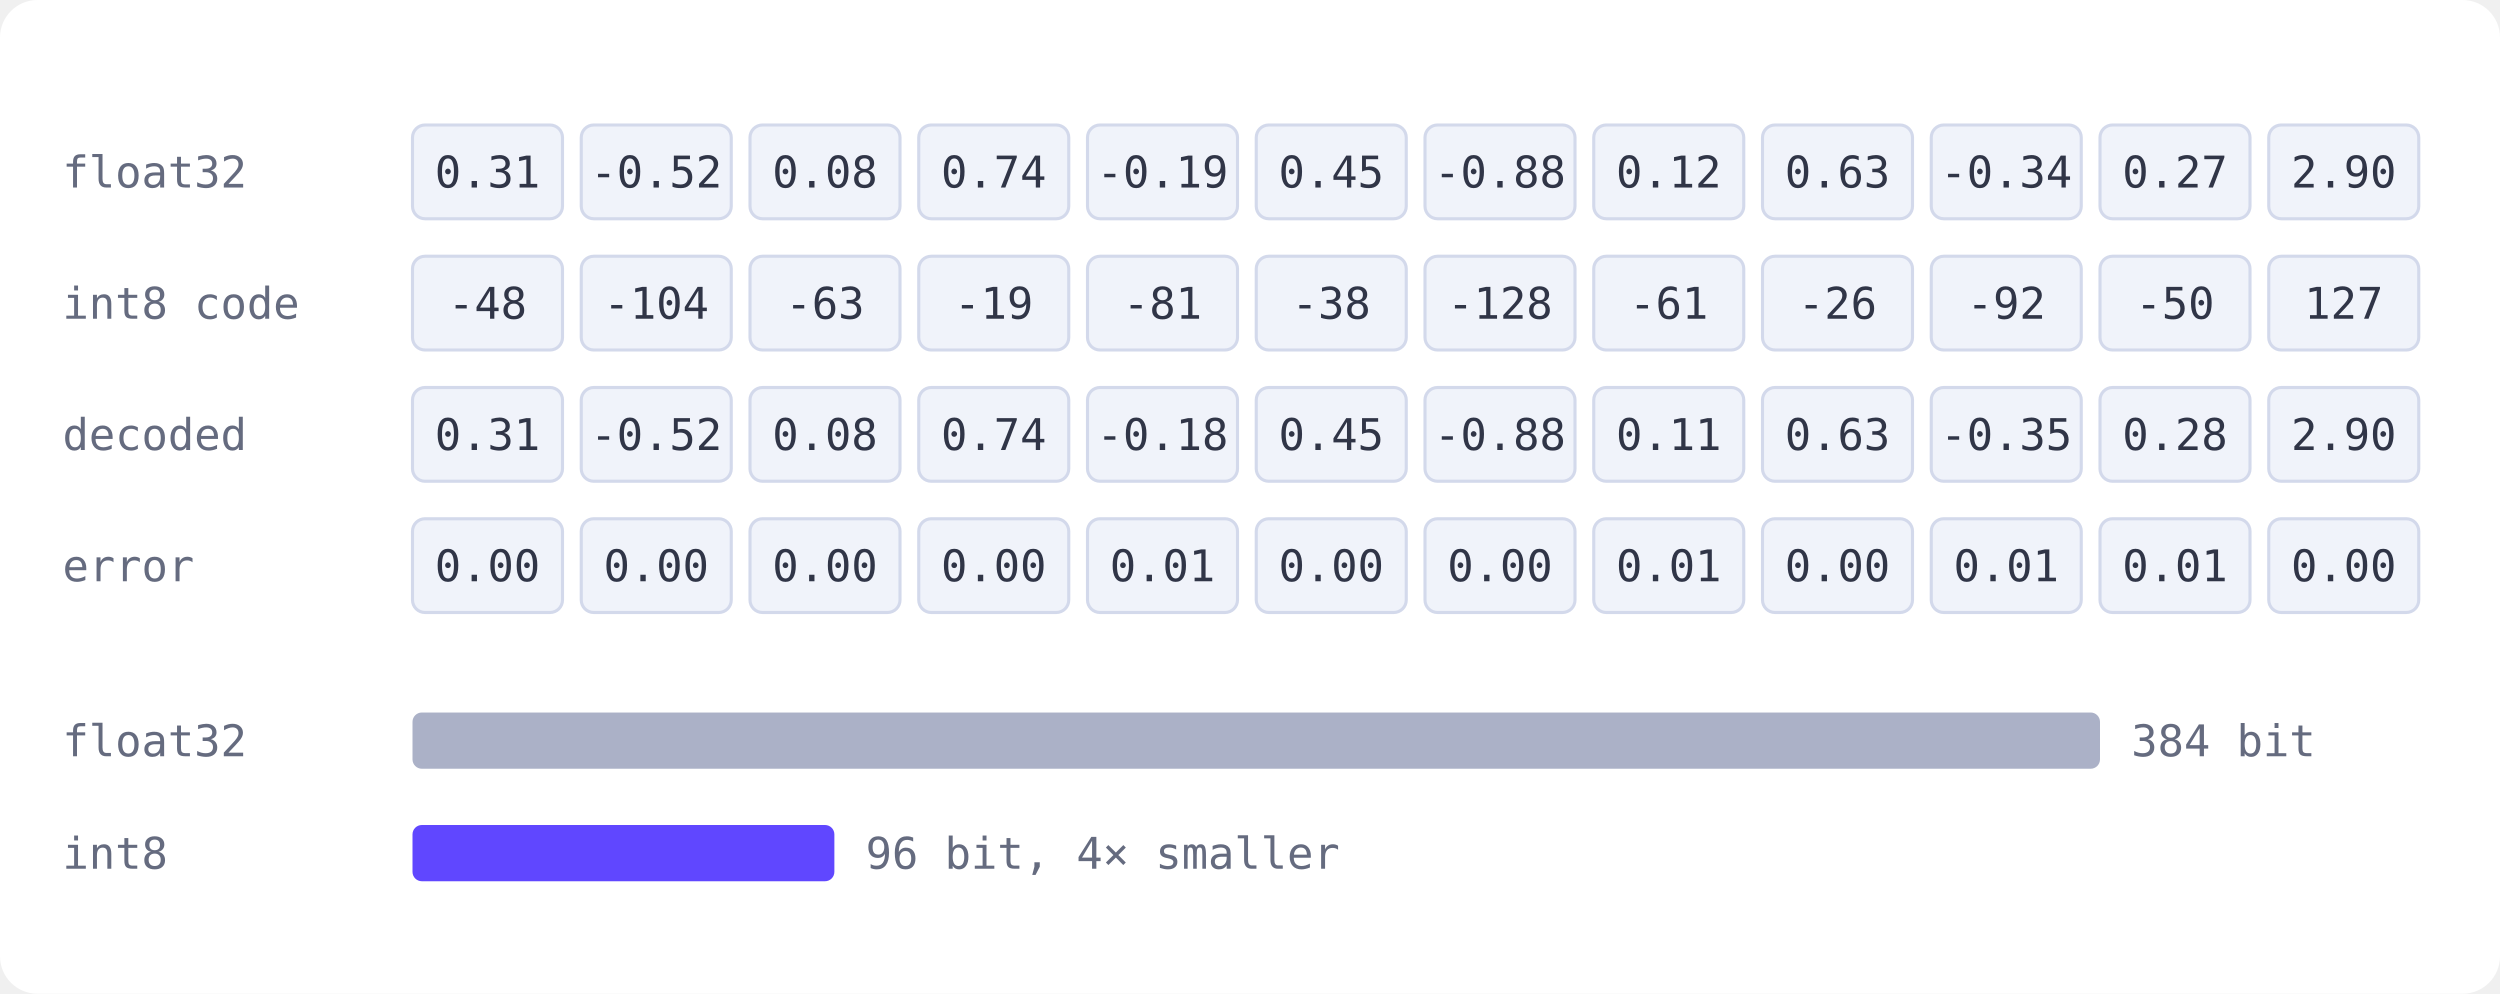
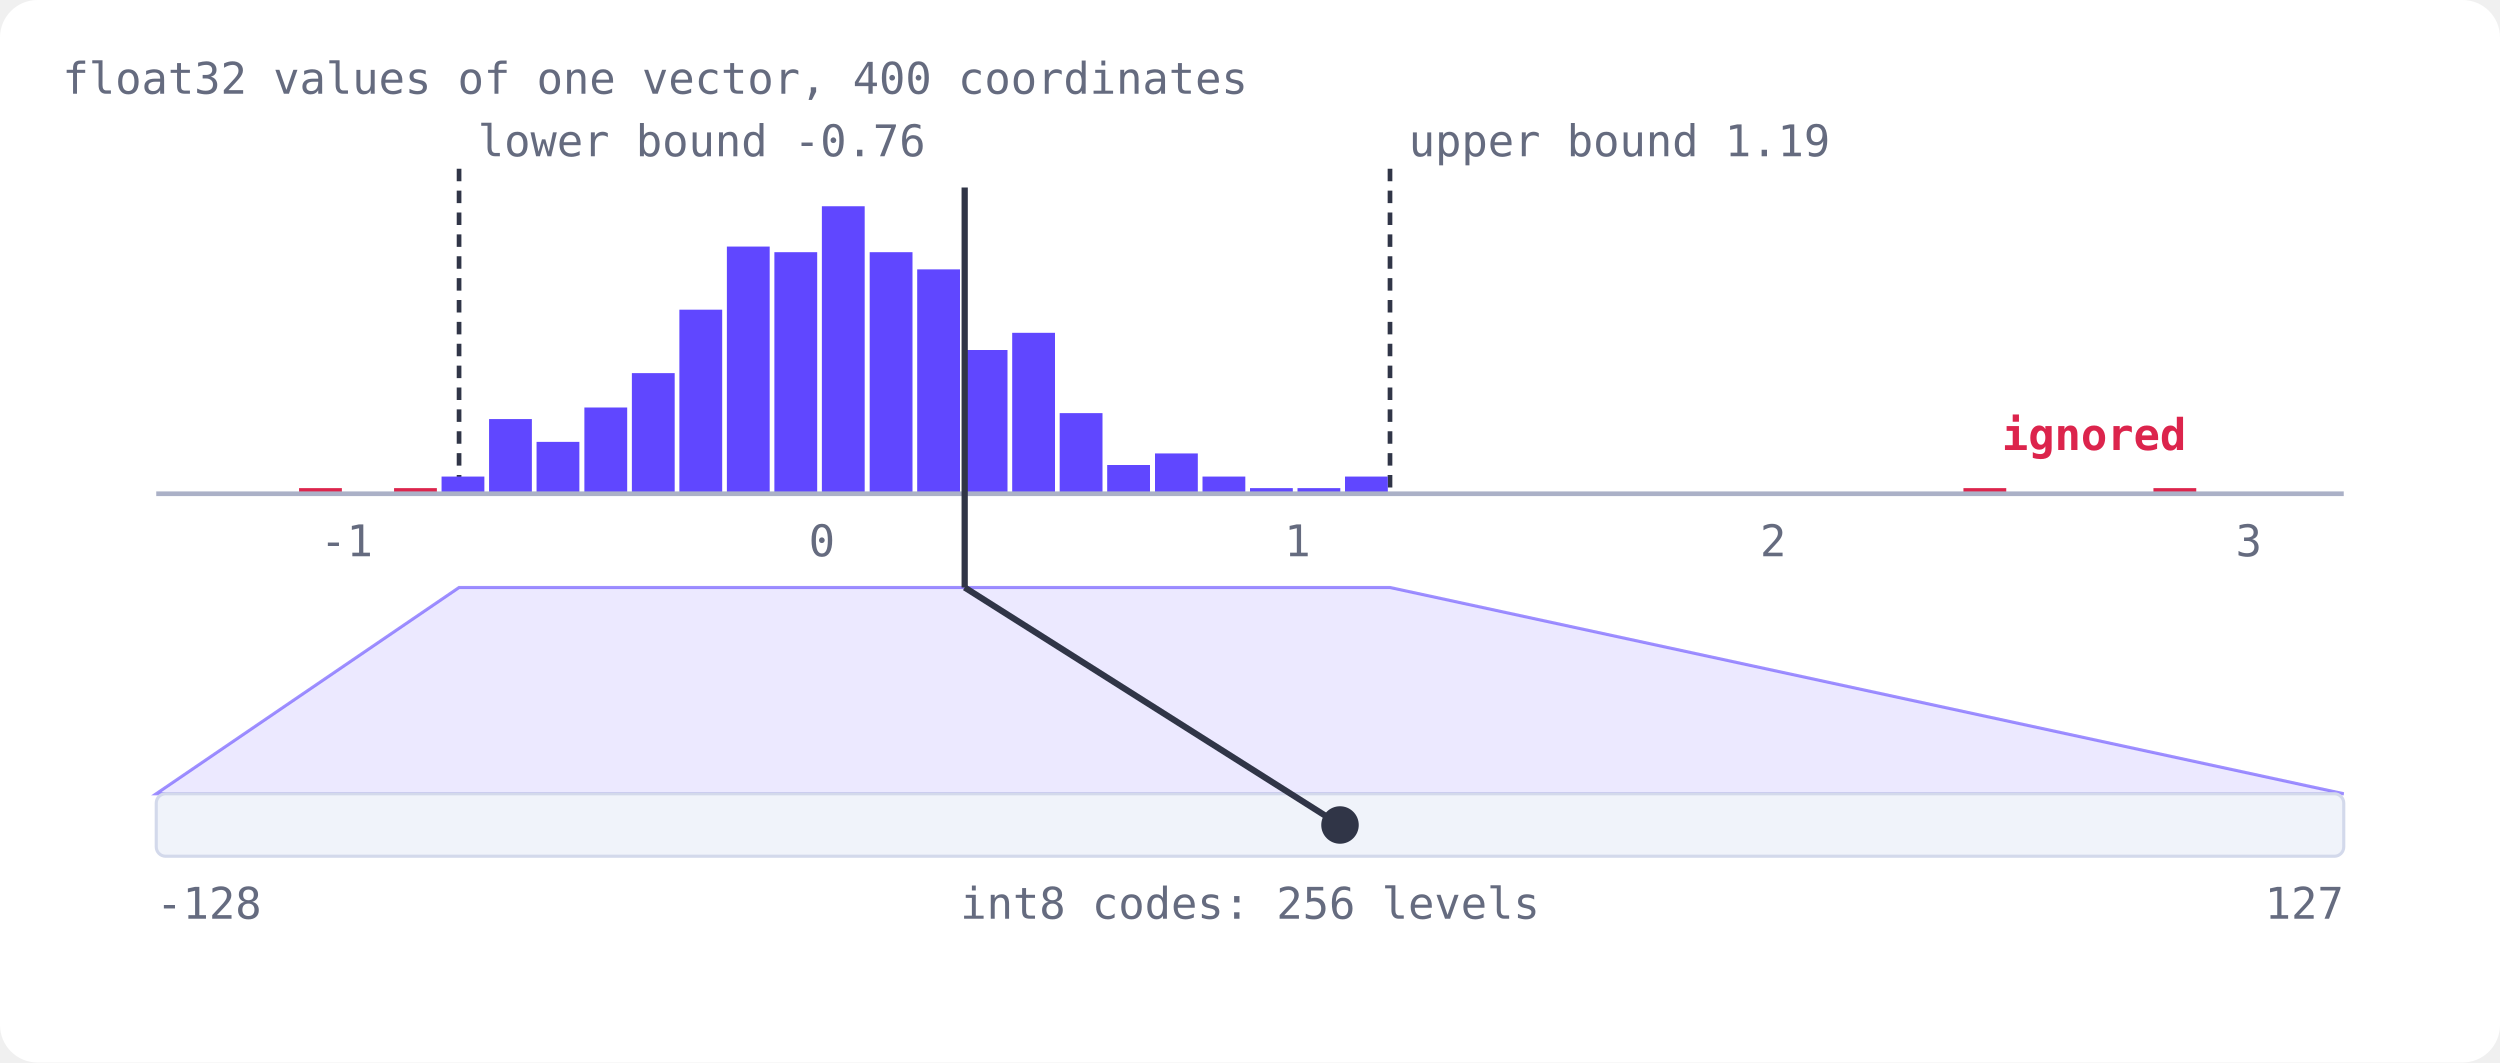
- <svg xmlns="http://www.w3.org/2000/svg" viewBox="-20 -16 800 318" width="800" height="318" role="img" aria-labelledby="t d">
+ <svg xmlns="http://www.w3.org/2000/svg" viewBox="-20 -16 800 340" width="800" height="340" role="img" aria-labelledby="t d">
  <style>
    
    .qscalar { display: block; text-align: left; }
    .qscalar .qi-fig { gap: 16px; }
+     .qscalar .qi-controls { justify-content: space-between; }
+     .qscalar .qi-status--3 { min-height: calc(3 * 1.45em); }
+     .qscalar .qscalar__val { display: inline-flex; align-items: center; gap: 8px; font-family: 'Geist Mono', ui-monospace, Menlo, monospace; font-size: 12px; color: #656b7f; }
+     .qscalar .qscalar__val input { width: 160px; margin: 0; accent-color: #303547; cursor: pointer; }
+     .qscalar .qscalar__val input:focus-visible { outline: 2px solid #303547; outline-offset: 3px; }
+     .qscalar .qscalar__val output { min-width: 3.2em; color: #303547; font-size: 14px; font-weight: 600; font-variant-numeric: tabular-nums; }
    .qscalar .qscalar-h { fill: #656b7f; font-family: 'Geist Mono', ui-monospace, Menlo, monospace; font-size: 14px; }
-     .qscalar .qscalar-num { fill: #303547; font-family: 'Geist Mono', ui-monospace, Menlo, monospace; font-size: 14px; font-variant-numeric: tabular-nums; }
-     .qscalar .qscalar-num.is-over { fill: #dc244c; font-weight: 600; }
-     .qscalar .qscalar-cell { fill: #f0f3fa; stroke: #d3d9eb; stroke-width: 1; }
-     .qscalar .qscalar-cell.is-hot { stroke: #dc244c; stroke-width: 2; }
-     .qscalar .qscalar-bar { fill: #6047ff; }
-     .qscalar .qscalar-bar.is-full { fill: #abb1c7; }
+     .qscalar .qscalar-bin.is-in { fill: #6047ff; }
+     .qscalar .qscalar-bin.is-out { fill: #dc244c; }
+     .qscalar .qscalar-bound { stroke: #303547; stroke-width: 1.5; stroke-dasharray: 4 3; }
+     .qscalar .qscalar-funnel { fill: #6047ff; fill-opacity: 0.12; stroke: #6047ff; stroke-width: 1; stroke-opacity: 0.6; }
+     .qscalar .qscalar-int8 { fill: #f0f3fa; stroke: #d3d9eb; stroke-width: 1; }
+     .qscalar .qscalar-mark { stroke: #303547; stroke-width: 2; }
+     .qscalar .qscalar-mark.is-over { stroke: #dc244c; }
+     .qscalar .qscalar-dot { fill: #303547; }
+     .qscalar .qscalar-dot.is-over { fill: #dc244c; }
+     .qscalar .qscalar-ign { fill: #dc244c; font-family: 'Geist Mono', ui-monospace, Menlo, monospace; font-size: 14px; font-weight: 600; }
    
    .qi-axis { stroke: #abb1c7; stroke-width: 1.5; }
  </style>
-   <rect x="-20" y="-16" width="800" height="318" fill="#FFFFFF" rx="12" />
+   <rect x="-20" y="-16" width="800" height="340" fill="#FFFFFF" rx="12" />
  <g class="qscalar">
-     <text class="qscalar-h" x="0" y="44">float32</text>
-     <rect class="qscalar-cell" x="112" y="24" width="48" height="30" rx="4" />
-     <text class="qscalar-num" x="136" y="44" text-anchor="middle">0.31</text>
-     <rect class="qscalar-cell" x="166" y="24" width="48" height="30" rx="4" />
-     <text class="qscalar-num" x="190" y="44" text-anchor="middle">-0.52</text>
-     <rect class="qscalar-cell" x="220" y="24" width="48" height="30" rx="4" />
-     <text class="qscalar-num" x="244" y="44" text-anchor="middle">0.08</text>
-     <rect class="qscalar-cell" x="274" y="24" width="48" height="30" rx="4" />
-     <text class="qscalar-num" x="298" y="44" text-anchor="middle">0.74</text>
-     <rect class="qscalar-cell" x="328" y="24" width="48" height="30" rx="4" />
-     <text class="qscalar-num" x="352" y="44" text-anchor="middle">-0.19</text>
-     <rect class="qscalar-cell" x="382" y="24" width="48" height="30" rx="4" />
-     <text class="qscalar-num" x="406" y="44" text-anchor="middle">0.45</text>
-     <rect class="qscalar-cell" x="436" y="24" width="48" height="30" rx="4" />
-     <text class="qscalar-num" x="460" y="44" text-anchor="middle">-0.88</text>
-     <rect class="qscalar-cell" x="490" y="24" width="48" height="30" rx="4" />
-     <text class="qscalar-num" x="514" y="44" text-anchor="middle">0.12</text>
-     <rect class="qscalar-cell" x="544" y="24" width="48" height="30" rx="4" />
-     <text class="qscalar-num" x="568" y="44" text-anchor="middle">0.63</text>
-     <rect class="qscalar-cell" x="598" y="24" width="48" height="30" rx="4" />
-     <text class="qscalar-num" x="622" y="44" text-anchor="middle">-0.34</text>
-     <rect class="qscalar-cell" x="652" y="24" width="48" height="30" rx="4" />
-     <text class="qscalar-num" x="676" y="44" text-anchor="middle">0.27</text>
-     <rect class="qscalar-cell" x="706" y="24" width="48" height="30" rx="4" />
-     <text class="qscalar-num" x="730" y="44" text-anchor="middle">2.90</text>
-     <text class="qscalar-h" x="0" y="86">int8 code</text>
-     <rect class="qscalar-cell" x="112" y="66" width="48" height="30" rx="4" />
-     <text class="qscalar-num" x="136" y="86" text-anchor="middle">-48</text>
-     <rect class="qscalar-cell" x="166" y="66" width="48" height="30" rx="4" />
-     <text class="qscalar-num" x="190" y="86" text-anchor="middle">-104</text>
-     <rect class="qscalar-cell" x="220" y="66" width="48" height="30" rx="4" />
-     <text class="qscalar-num" x="244" y="86" text-anchor="middle">-63</text>
-     <rect class="qscalar-cell" x="274" y="66" width="48" height="30" rx="4" />
-     <text class="qscalar-num" x="298" y="86" text-anchor="middle">-19</text>
-     <rect class="qscalar-cell" x="328" y="66" width="48" height="30" rx="4" />
-     <text class="qscalar-num" x="352" y="86" text-anchor="middle">-81</text>
-     <rect class="qscalar-cell" x="382" y="66" width="48" height="30" rx="4" />
-     <text class="qscalar-num" x="406" y="86" text-anchor="middle">-38</text>
-     <rect class="qscalar-cell" x="436" y="66" width="48" height="30" rx="4" />
-     <text class="qscalar-num" x="460" y="86" text-anchor="middle">-128</text>
-     <rect class="qscalar-cell" x="490" y="66" width="48" height="30" rx="4" />
-     <text class="qscalar-num" x="514" y="86" text-anchor="middle">-61</text>
-     <rect class="qscalar-cell" x="544" y="66" width="48" height="30" rx="4" />
-     <text class="qscalar-num" x="568" y="86" text-anchor="middle">-26</text>
-     <rect class="qscalar-cell" x="598" y="66" width="48" height="30" rx="4" />
-     <text class="qscalar-num" x="622" y="86" text-anchor="middle">-92</text>
-     <rect class="qscalar-cell" x="652" y="66" width="48" height="30" rx="4" />
-     <text class="qscalar-num" x="676" y="86" text-anchor="middle">-50</text>
-     <rect class="qscalar-cell" x="706" y="66" width="48" height="30" rx="4" />
-     <text class="qscalar-num" x="730" y="86" text-anchor="middle">127</text>
-     <text class="qscalar-h" x="0" y="128">decoded</text>
-     <rect class="qscalar-cell" x="112" y="108" width="48" height="30" rx="4" />
-     <text class="qscalar-num" x="136" y="128" text-anchor="middle">0.31</text>
-     <rect class="qscalar-cell" x="166" y="108" width="48" height="30" rx="4" />
-     <text class="qscalar-num" x="190" y="128" text-anchor="middle">-0.52</text>
-     <rect class="qscalar-cell" x="220" y="108" width="48" height="30" rx="4" />
-     <text class="qscalar-num" x="244" y="128" text-anchor="middle">0.08</text>
-     <rect class="qscalar-cell" x="274" y="108" width="48" height="30" rx="4" />
-     <text class="qscalar-num" x="298" y="128" text-anchor="middle">0.74</text>
-     <rect class="qscalar-cell" x="328" y="108" width="48" height="30" rx="4" />
-     <text class="qscalar-num" x="352" y="128" text-anchor="middle">-0.18</text>
-     <rect class="qscalar-cell" x="382" y="108" width="48" height="30" rx="4" />
-     <text class="qscalar-num" x="406" y="128" text-anchor="middle">0.45</text>
-     <rect class="qscalar-cell" x="436" y="108" width="48" height="30" rx="4" />
-     <text class="qscalar-num" x="460" y="128" text-anchor="middle">-0.88</text>
-     <rect class="qscalar-cell" x="490" y="108" width="48" height="30" rx="4" />
-     <text class="qscalar-num" x="514" y="128" text-anchor="middle">0.11</text>
-     <rect class="qscalar-cell" x="544" y="108" width="48" height="30" rx="4" />
-     <text class="qscalar-num" x="568" y="128" text-anchor="middle">0.63</text>
-     <rect class="qscalar-cell" x="598" y="108" width="48" height="30" rx="4" />
-     <text class="qscalar-num" x="622" y="128" text-anchor="middle">-0.35</text>
-     <rect class="qscalar-cell" x="652" y="108" width="48" height="30" rx="4" />
-     <text class="qscalar-num" x="676" y="128" text-anchor="middle">0.28</text>
-     <rect class="qscalar-cell" x="706" y="108" width="48" height="30" rx="4" />
-     <text class="qscalar-num" x="730" y="128" text-anchor="middle">2.90</text>
-     <text class="qscalar-h" x="0" y="170">error</text>
-     <rect class="qscalar-cell" x="112" y="150" width="48" height="30" rx="4" />
-     <text class="qscalar-num" x="136" y="170" text-anchor="middle">0.00</text>
-     <rect class="qscalar-cell" x="166" y="150" width="48" height="30" rx="4" />
-     <text class="qscalar-num" x="190" y="170" text-anchor="middle">0.00</text>
-     <rect class="qscalar-cell" x="220" y="150" width="48" height="30" rx="4" />
-     <text class="qscalar-num" x="244" y="170" text-anchor="middle">0.00</text>
-     <rect class="qscalar-cell" x="274" y="150" width="48" height="30" rx="4" />
-     <text class="qscalar-num" x="298" y="170" text-anchor="middle">0.00</text>
-     <rect class="qscalar-cell" x="328" y="150" width="48" height="30" rx="4" />
-     <text class="qscalar-num" x="352" y="170" text-anchor="middle">0.01</text>
-     <rect class="qscalar-cell" x="382" y="150" width="48" height="30" rx="4" />
-     <text class="qscalar-num" x="406" y="170" text-anchor="middle">0.00</text>
-     <rect class="qscalar-cell" x="436" y="150" width="48" height="30" rx="4" />
-     <text class="qscalar-num" x="460" y="170" text-anchor="middle">0.00</text>
-     <rect class="qscalar-cell" x="490" y="150" width="48" height="30" rx="4" />
-     <text class="qscalar-num" x="514" y="170" text-anchor="middle">0.01</text>
-     <rect class="qscalar-cell" x="544" y="150" width="48" height="30" rx="4" />
-     <text class="qscalar-num" x="568" y="170" text-anchor="middle">0.00</text>
-     <rect class="qscalar-cell" x="598" y="150" width="48" height="30" rx="4" />
-     <text class="qscalar-num" x="622" y="170" text-anchor="middle">0.01</text>
-     <rect class="qscalar-cell" x="652" y="150" width="48" height="30" rx="4" />
-     <text class="qscalar-num" x="676" y="170" text-anchor="middle">0.01</text>
-     <rect class="qscalar-cell" x="706" y="150" width="48" height="30" rx="4" />
-     <text class="qscalar-num" x="730" y="170" text-anchor="middle">0.00</text>
-     <text class="qscalar-h" x="0" y="226">float32</text>
-     <rect class="qscalar-bar is-full" x="112" y="212" width="540" height="18" rx="3" />
-     <text class="qscalar-h" x="662" y="226">384 bit</text>
-     <text class="qscalar-h" x="0" y="262">int8</text>
-     <rect class="qscalar-bar" x="112" y="248" width="135" height="18" rx="3" />
-     <text class="qscalar-h" x="257" y="262">96 bit, 4× smaller</text>
+     <text class="qscalar-h" x="0" y="14">float32 values of one vector, 400 coordinates</text>
+     <line class="qscalar-bound" x1="126.9" y1="38" x2="126.9" y2="142" />
+     <text class="qscalar-h" x="132.9" y="34" text-anchor="start">lower bound -0.76</text>
+     <line class="qscalar-bound" x1="424.8" y1="38" x2="424.8" y2="142" />
+     <text class="qscalar-h" x="430.8" y="34" text-anchor="start">upper bound 1.19</text>
+     <rect class="qscalar-bin is-out" x="75.7" y="140.2" width="13.7" height="1.8" />
+     <rect class="qscalar-bin is-out" x="106.1" y="140.2" width="13.7" height="1.8" />
+     <rect class="qscalar-bin is-in" x="121.3" y="136.5" width="13.7" height="5.5" />
+     <rect class="qscalar-bin is-in" x="136.5" y="118.1" width="13.7" height="23.9" />
+     <rect class="qscalar-bin is-in" x="151.7" y="125.4" width="13.7" height="16.6" />
+     <rect class="qscalar-bin is-in" x="167.0" y="114.4" width="13.7" height="27.6" />
+     <rect class="qscalar-bin is-in" x="182.2" y="103.4" width="13.7" height="38.6" />
+     <rect class="qscalar-bin is-in" x="197.4" y="83.1" width="13.7" height="58.9" />
+     <rect class="qscalar-bin is-in" x="212.6" y="62.9" width="13.7" height="79.1" />
+     <rect class="qscalar-bin is-in" x="227.8" y="64.7" width="13.7" height="77.3" />
+     <rect class="qscalar-bin is-in" x="243.0" y="50.0" width="13.7" height="92.0" />
+     <rect class="qscalar-bin is-in" x="258.3" y="64.7" width="13.7" height="77.3" />
+     <rect class="qscalar-bin is-in" x="273.5" y="70.2" width="13.7" height="71.8" />
+     <rect class="qscalar-bin is-in" x="288.7" y="96.0" width="13.7" height="46.0" />
+     <rect class="qscalar-bin is-in" x="303.9" y="90.5" width="13.7" height="51.5" />
+     <rect class="qscalar-bin is-in" x="319.1" y="116.2" width="13.7" height="25.8" />
+     <rect class="qscalar-bin is-in" x="334.3" y="132.8" width="13.7" height="9.2" />
+     <rect class="qscalar-bin is-in" x="349.6" y="129.1" width="13.7" height="12.9" />
+     <rect class="qscalar-bin is-in" x="364.8" y="136.5" width="13.7" height="5.5" />
+     <rect class="qscalar-bin is-in" x="380.0" y="140.2" width="13.7" height="1.8" />
+     <rect class="qscalar-bin is-in" x="395.2" y="140.2" width="13.7" height="1.8" />
+     <rect class="qscalar-bin is-in" x="410.4" y="136.5" width="13.7" height="5.5" />
+     <rect class="qscalar-bin is-out" x="608.3" y="140.2" width="13.7" height="1.8" />
+     <rect class="qscalar-bin is-out" x="669.1" y="140.2" width="13.7" height="1.8" />
+     <text class="qscalar-ign" x="650.1" y="128" text-anchor="middle">ignored</text>
+     <line class="qi-axis" x1="30" y1="142" x2="730" y2="142" />
+     <text class="qscalar-h" x="90.9" y="162" text-anchor="middle">-1</text>
+     <text class="qscalar-h" x="243.0" y="162" text-anchor="middle">0</text>
+     <text class="qscalar-h" x="395.2" y="162" text-anchor="middle">1</text>
+     <text class="qscalar-h" x="547.4" y="162" text-anchor="middle">2</text>
+     <text class="qscalar-h" x="699.6" y="162" text-anchor="middle">3</text>
+     <polygon class="qscalar-funnel" points="126.9,172 424.8,172 730,238 30,238" />
+     <rect class="qscalar-int8" x="30" y="238" width="700" height="20" rx="3" />
+     <text class="qscalar-h" x="30" y="278">-128</text>
+     <text class="qscalar-h" x="380" y="278" text-anchor="middle">int8 codes: 256 levels</text>
+     <text class="qscalar-h" x="730" y="278" text-anchor="end">127</text>
+     <line class="qscalar-mark" x1="288.7" y1="44" x2="288.7" y2="172" />
+     <line class="qscalar-mark" x1="288.7" y1="172" x2="408.8" y2="248" />
+     <circle class="qscalar-dot" cx="408.8" cy="248" r="6" />
  </g>
</svg>
